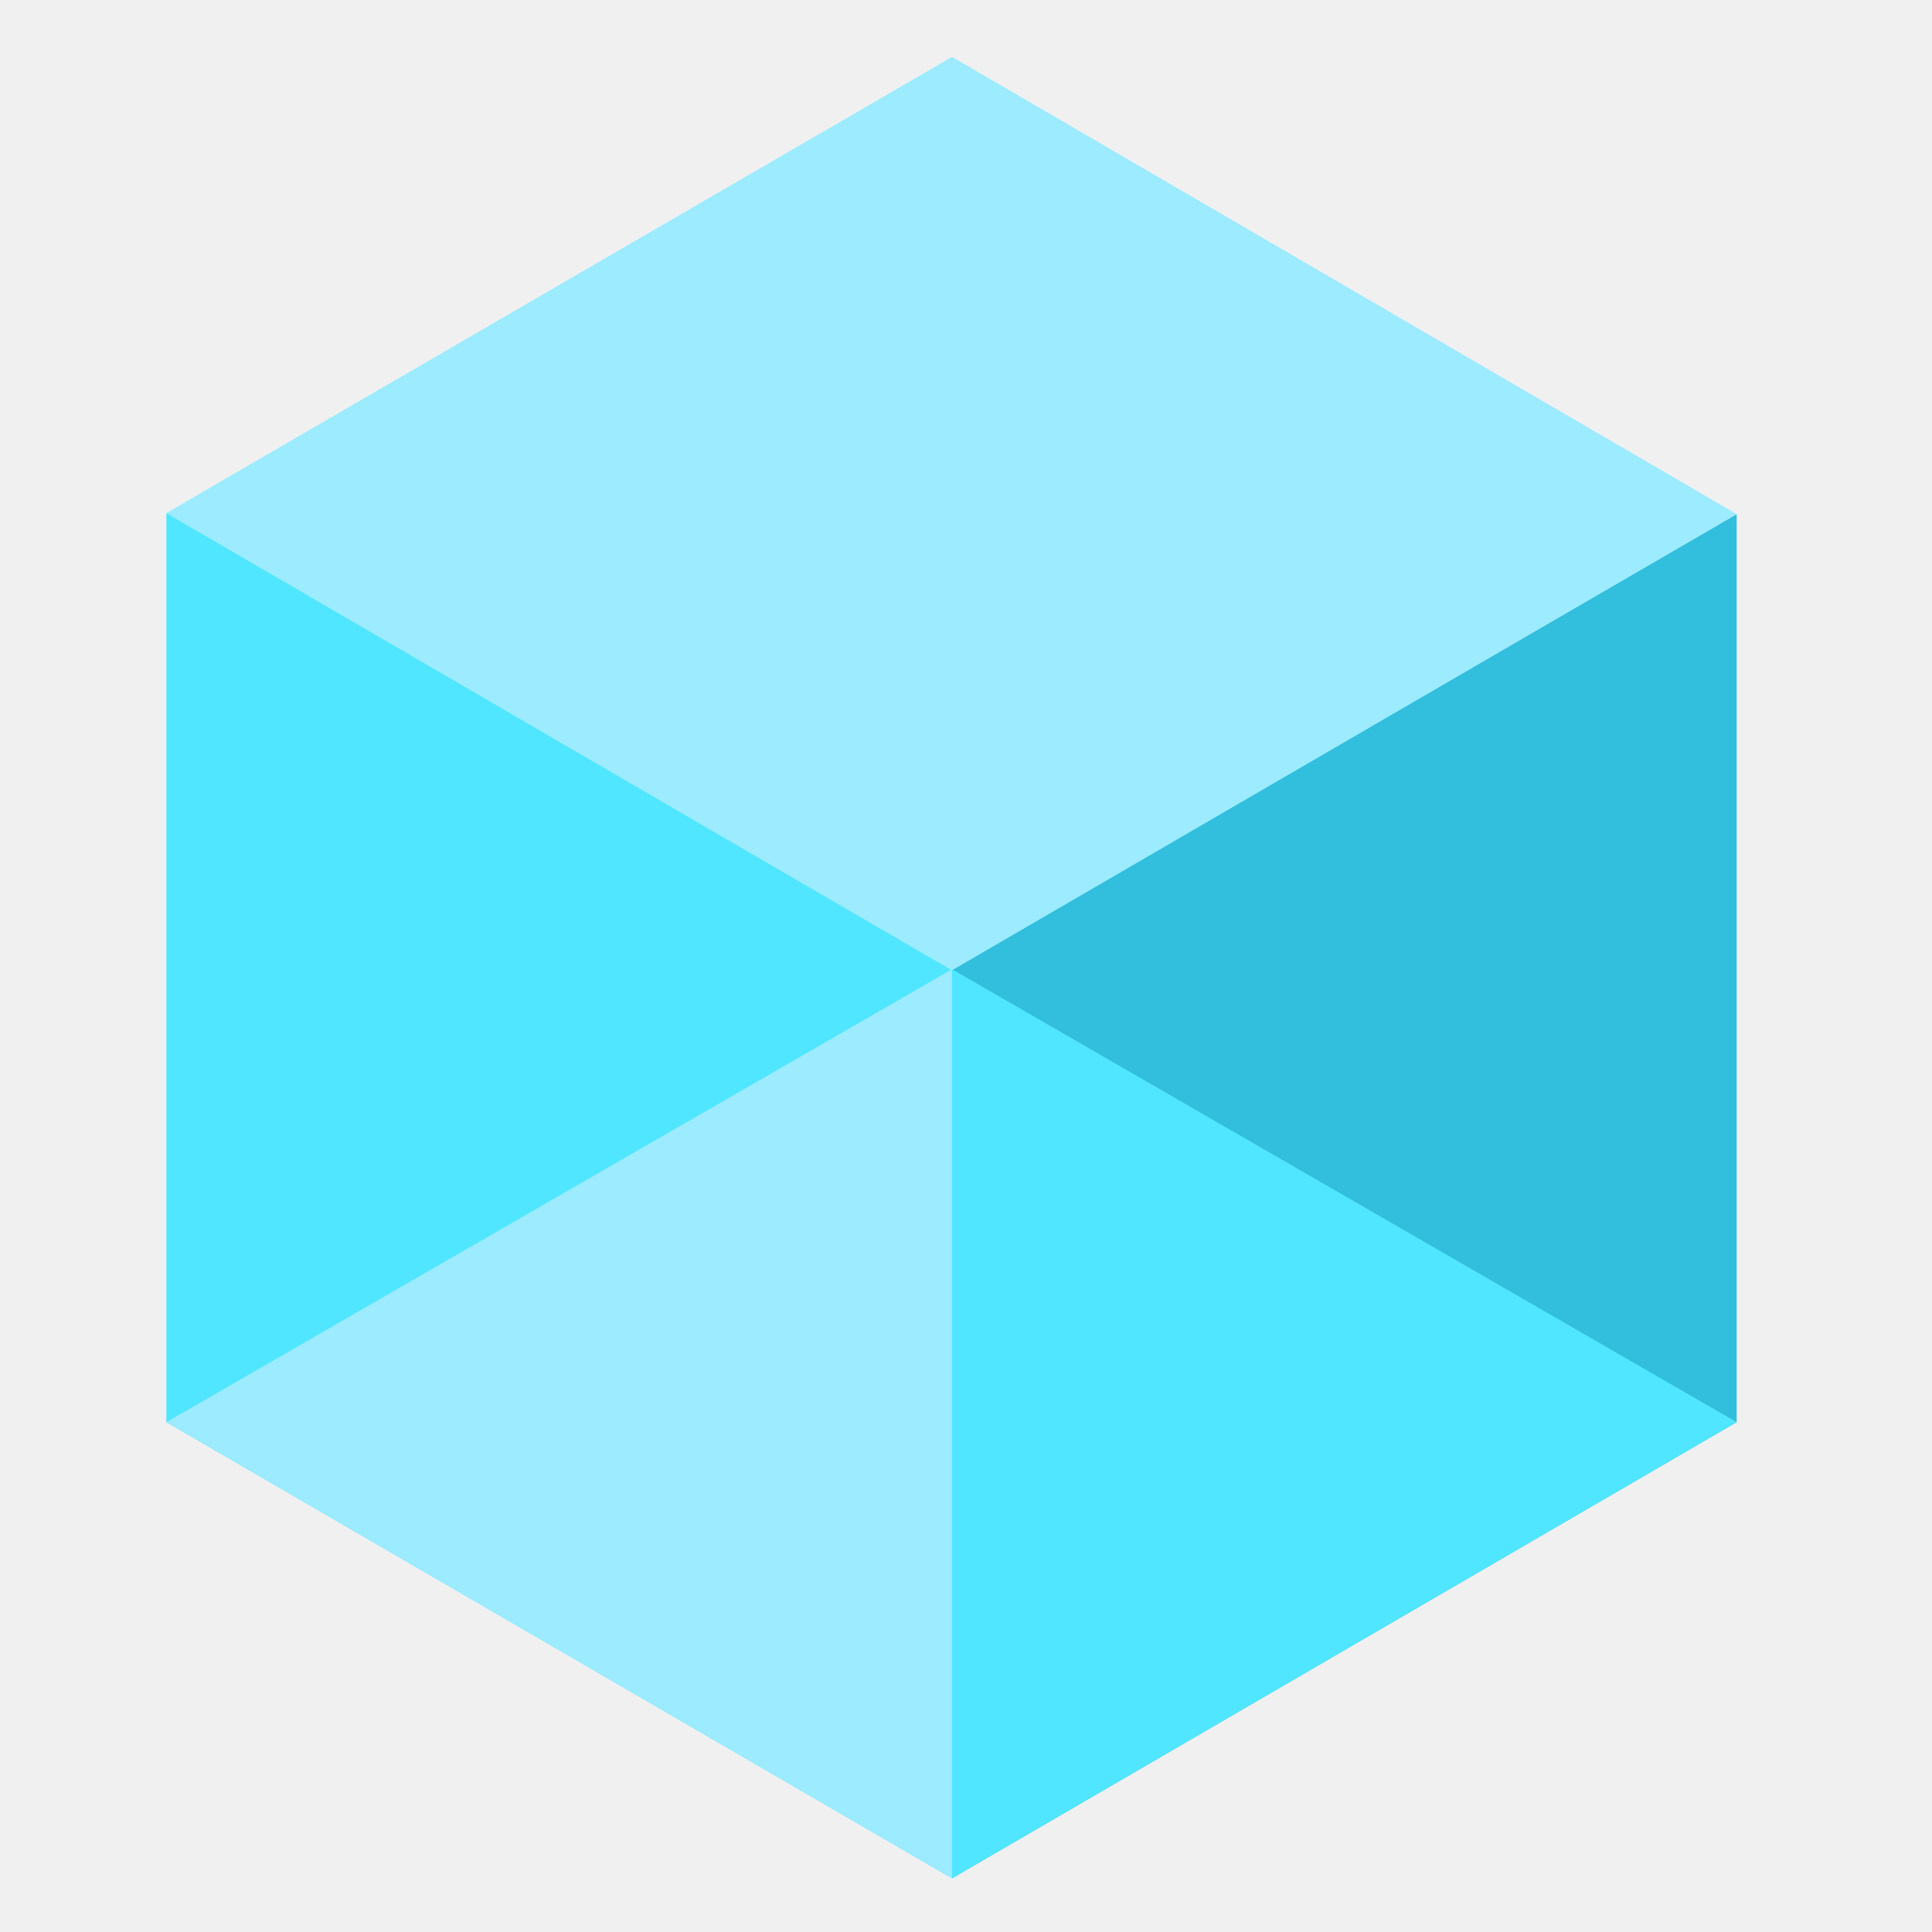
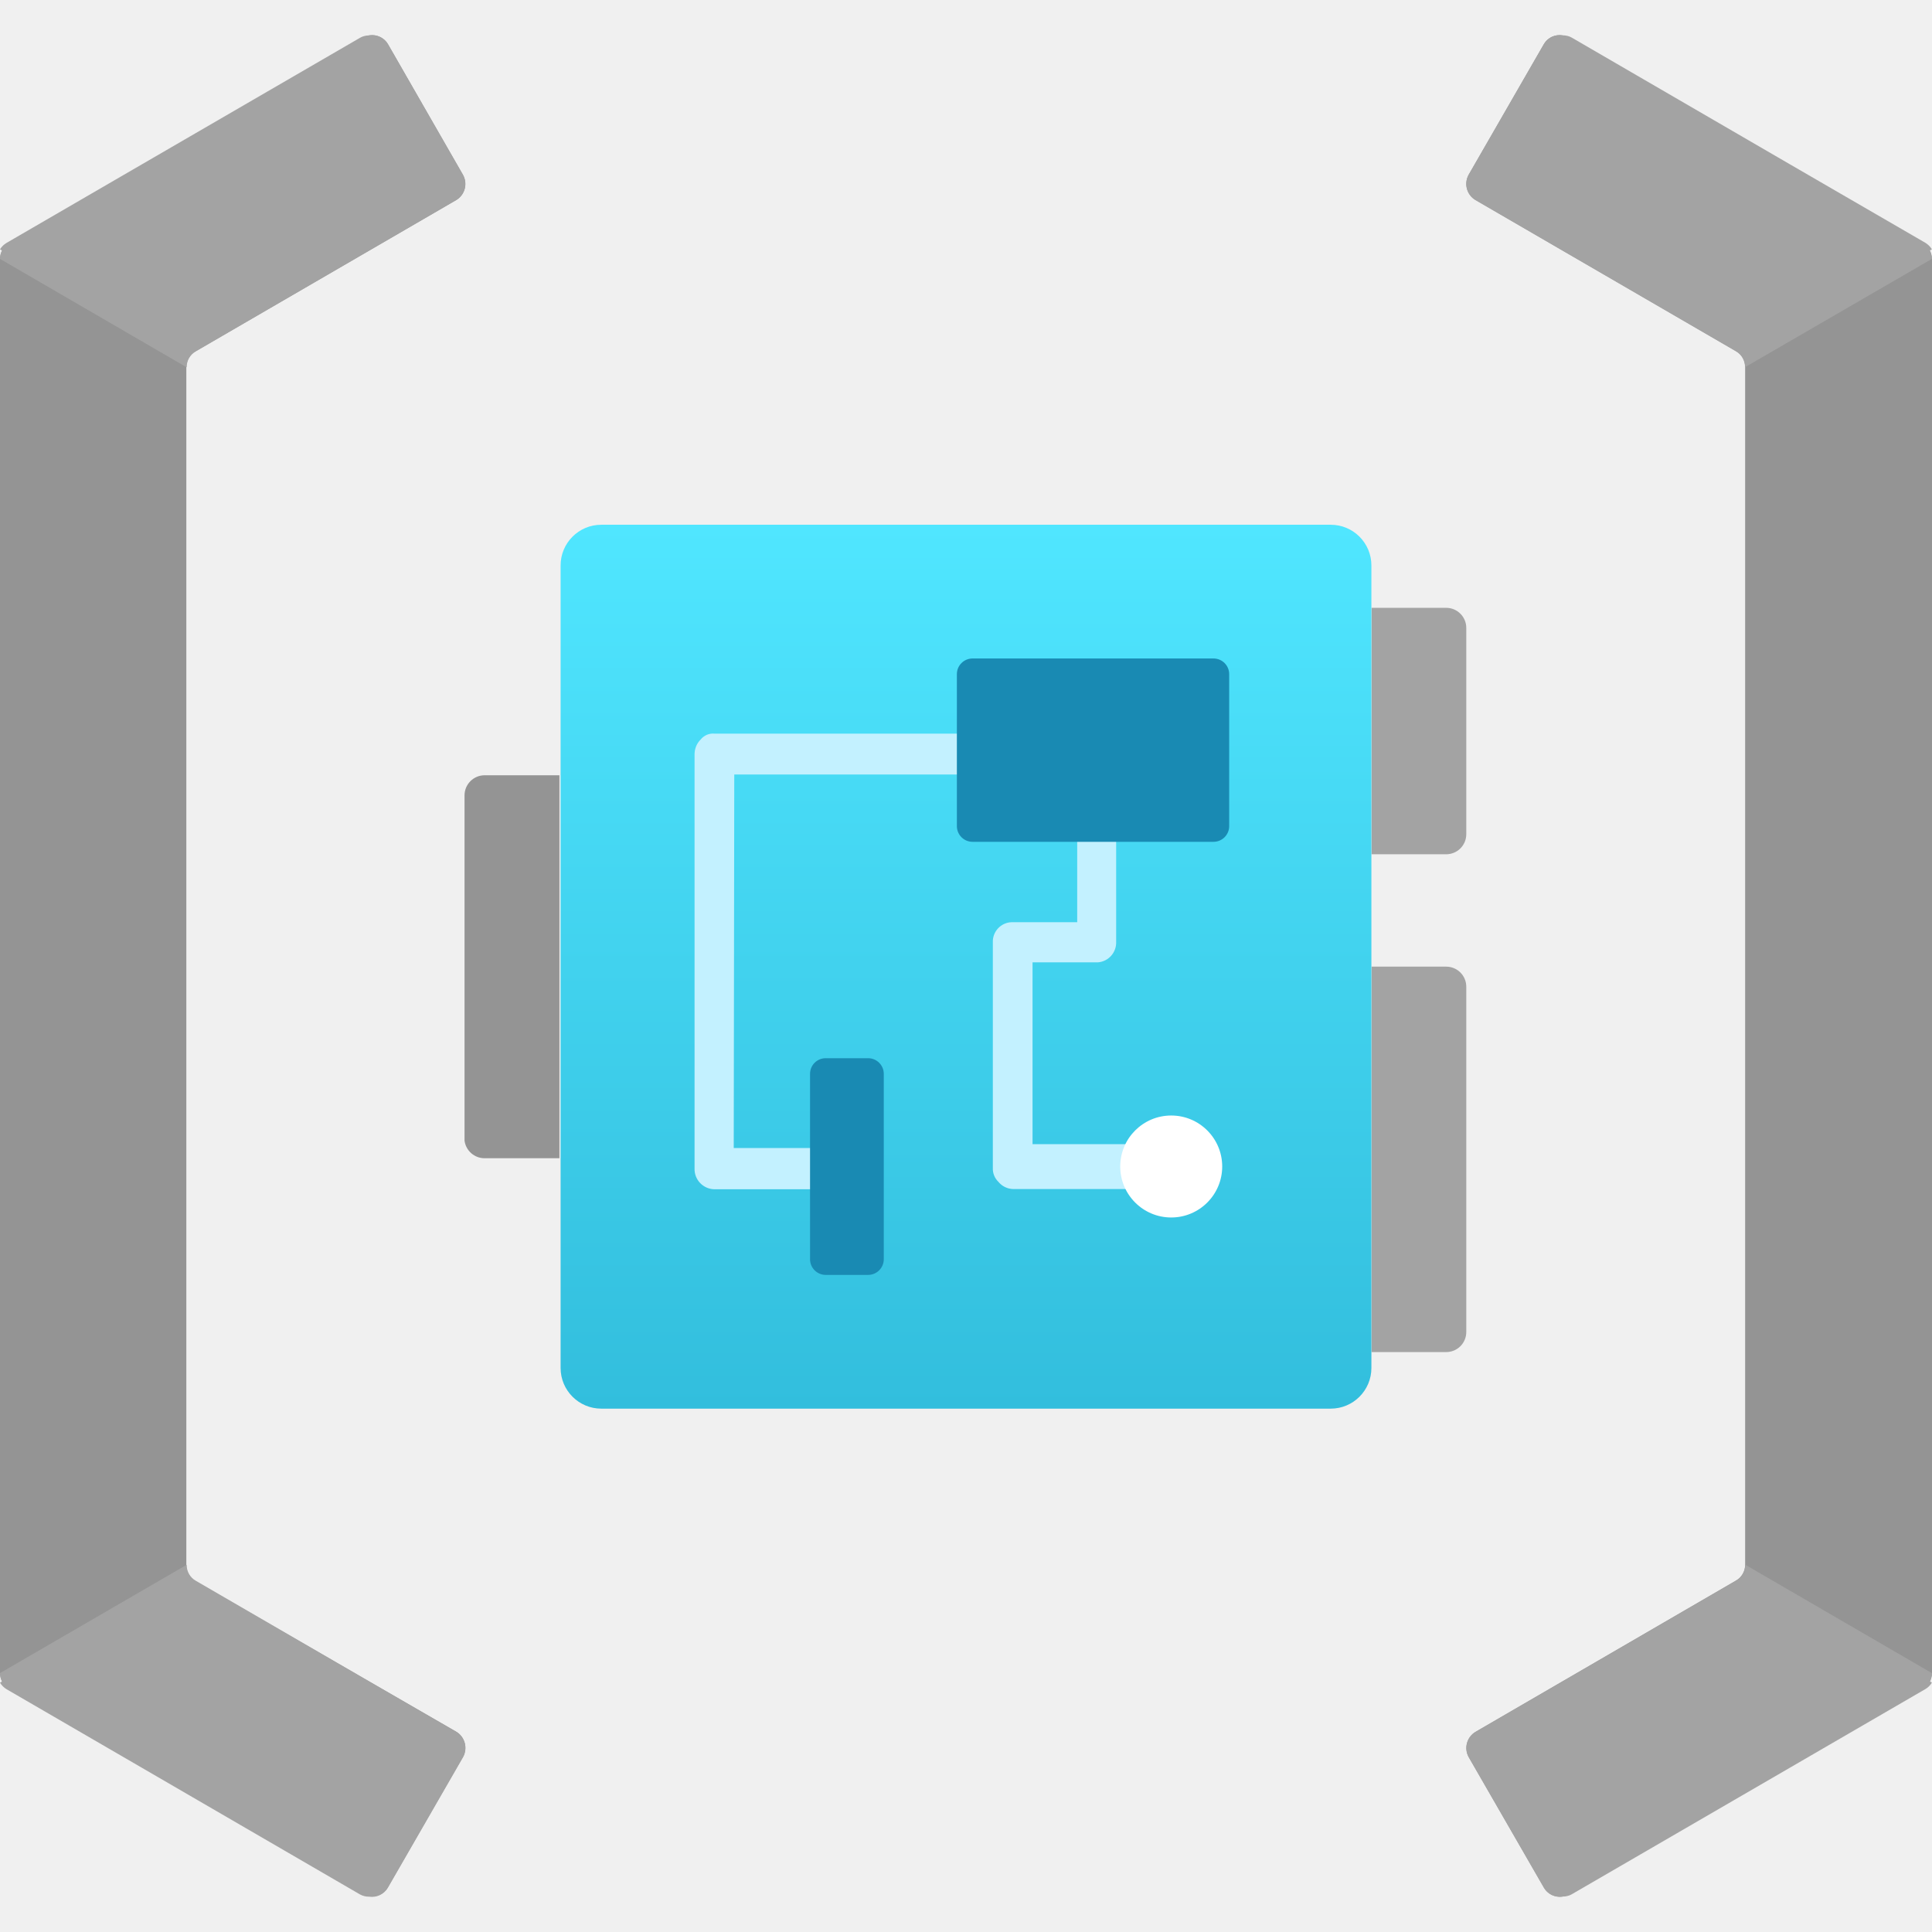
<svg xmlns="http://www.w3.org/2000/svg" viewBox="0 0 18 18" class="msportalfx-svg-placeholder" role="presentation" focusable="false">
  <g>
-     <path fill="#32bedd" d="M16.18 4.79v8.46L8.87 17.5V9.03l7.31-4.24z" />
-     <path fill="#9cebff" d="M16.18 4.79 8.87 9.04 1.55 4.78 8.87.53l7.31 4.26z" />
-     <path fill="#50e6ff" d="M8.87 9.04v8.46l-7.32-4.25V4.78l7.32 4.26z" />
-     <path fill="#9cebff" d="m1.55 13.25 7.32-4.22v8.47l-7.32-4.25z" />
-     <path fill="#50e6ff" d="M16.18 13.25 8.87 9.03v8.47l7.31-4.25z" />
+     <defs>
+       <linearGradient id="7e70fd4f-9314-4078-82e4-521e46004693" x1="21" y1="-178.892" x2="21" y2="-187.127" gradientTransform="translate(-12 192.016)" gradientUnits="userSpaceOnUse">
+         <stop offset="0" stop-color="#32bedd" />
+         <stop offset="1" stop-color="#50e6ff" />
+       </linearGradient>
+     </defs>
+     <path d="M12.779 5.663h.695c.103 0 .187.084.187.187v1.922a.187.187 0 0 1-.187.187h-.695V5.664Zm0 3.343v3.591h.695a.187.187 0 0 0 .187-.187V9.193a.187.187 0 0 0-.187-.187h-.695Z" fill="#a3a3a3" />
+     <rect x="5.223" y="4.889" width="7.554" height="8.235" rx=".379" ry=".379" fill="url(#7e70fd4f-9314-4078-82e4-521e46004693)" />
+     <path d="M5.212 10.791h-.697a.188.188 0 0 1-.187-.164V7.41c0-.103.084-.187.187-.187h.697v3.568Z" fill="#949494" />
+     <path d="m6.841 7.217-.005 3.479h.845v.384H6.654a.188.188 0 0 1-.183-.193V7.028c0-.052.02-.102.057-.138a.146.146 0 0 1 .128-.055h3.089v.381H6.841Zm2.779 3.441V8.966h.61a.185.185 0 0 0 .169-.192V7.356h-.363v1.236h-.614a.181.181 0 0 0-.172.187v2.103a.17.17 0 0 0 .052.129.183.183 0 0 0 .137.067h1.131v-.418h-.951Z" fill="#c3f1ff" />
+     <path d="M8.234 10.004v1.728c0 .08-.065.146-.146.146h-.395a.146.146 0 0 1-.146-.145v-1.728c0-.081.065-.146.146-.146h.395c.08 0 .146.065.146.146Zm.681-3.723v1.416c0 .08.065.146.146.146h2.245c.08 0 .146-.065.146-.146V6.281a.146.146 0 0 0-.146-.146H9.061a.146.146 0 0 0-.146.145Z" fill="#198ab3" />
+     <circle cx="10.912" cy="10.868" r=".475" class="msportalfx-svg-c01" />
+     <path d="M0 15.587c0 .062.033.119.086.15l1.221.708 2.075 1.2c.08.047.184.021.231-.06l.7-1.216a.175.175 0 0 0-.063-.236l-2.428-1.4a.167.167 0 0 1-.086-.149V3.422c0-.062.032-.119.086-.149L4.25 1.864a.175.175 0 0 0 .063-.235L3.616.414a.172.172 0 0 0-.233-.065L1.349 1.53l-1.263.733A.173.173 0 0 0 0 2.412v13.174Z" fill="#949494" />
+     <path d="M4.314 1.629 3.616.414A.17.17 0 0 0 3.442.33c-.03 0-.06.006-.086.021L1.324 1.53l-1.263.733a.175.175 0 0 0-.061.06l.02.012a.16.16 0 0 0-.02.077l1.739 1.01c0-.062.032-.119.086-.149l2.426-1.409a.175.175 0 0 0 .063-.235Zm0 14.743-.7 1.215a.172.172 0 0 1-.174.084.171.171 0 0 1-.086-.021l-2.032-1.18-1.261-.732A.178.178 0 0 1 0 15.677l.02-.011a.165.165 0 0 1-.02-.078l1.739-1.009c0 .062.032.119.086.149l2.426 1.408a.175.175 0 0 1 .063.236Z" fill="#a3a3a3" />
+     <path d="M17.999 2.413a.174.174 0 0 0-.086-.15l-1.221-.708L14.615.351a.168.168 0 0 0-.231.06l-.7 1.216a.175.175 0 0 0 .063.236l2.426 1.408c.054.03.087.087.086.149v11.157a.169.169 0 0 1-.086.149l-2.426 1.409a.175.175 0 0 0-.063.235l.7 1.215a.172.172 0 0 0 .233.065l2.033-1.18 1.263-.733a.173.173 0 0 0 .087-.15V2.413Z" fill="#949494" />
+     <path d="m13.683 16.371.7 1.215a.17.17 0 0 0 .174.084c.03 0 .06-.006.086-.021l2.032-1.179 1.263-.733a.175.175 0 0 0 .061-.06l-.02-.012a.173.173 0 0 0 .02-.077l-1.739-1.01a.169.169 0 0 1-.086.149l-2.426 1.409a.174.174 0 0 0-.065.235Zm0-14.743.7-1.215a.172.172 0 0 1 .174-.084c.03 0 .06.006.086.021l2.032 1.18 1.263.732a.178.178 0 0 1 .061.061l-.02.011c.013.024.02.051.02.078l-1.741 1.009a.169.169 0 0 0-.086-.149l-2.426-1.408a.175.175 0 0 1-.063-.236Z" fill="#a3a3a3" />
  </g>
  <style>.msportalfx-svg-c01{fill:#fff}.msportalfx-svg-c02{fill:#e5e5e5}.msportalfx-svg-c03{fill:#a0a1a2}.msportalfx-svg-c04{fill:#7a7a7a}.msportalfx-svg-c05{fill:#3e3e3e}.msportalfx-svg-c06{fill:#1e1e1e}.msportalfx-svg-c07{fill:#0f0f0f}.msportalfx-svg-c08{fill:#ba141a}.msportalfx-svg-c09{fill:#dd5900}.msportalfx-svg-c10{fill:#ff8c00}.msportalfx-svg-c11{fill:#fcd116}.msportalfx-svg-c12{fill:#fee087}.msportalfx-svg-c13{fill:#b8d432}.msportalfx-svg-c14,.msportalfx-svg-c32{fill:#57a300}.msportalfx-svg-c15{fill:#59b4d9}.msportalfx-svg-c16{fill:#3999c6}.msportalfx-svg-c17{fill:#804998}.msportalfx-svg-c18{fill:#ec008c}.msportalfx-svg-c19{fill:#0072c6}.msportalfx-svg-c20{fill:#68217a}.msportalfx-svg-c21{fill:#00188f}.msportalfx-svg-c22{fill:#e81123}.fxs-mode-light .msportalfx-svg-c22{fill:#a4262c}.msportalfx-svg-c23{fill:#cae3f3}.msportalfx-svg-c24{fill:#59aed3}.msportalfx-svg-c25{fill:#4c3b12}.msportalfx-svg-c26{fill:#be9555}.msportalfx-svg-c27{fill:#4f4d52}.msportalfx-svg-c28{fill:#ef6f59}.msportalfx-svg-c29{fill:#f7cb64}.msportalfx-svg-c30{fill:#fdd8db}.msportalfx-svg-c31{fill:#f6ffec}.msportalfx-svg-c33{fill:#8a2da5}.msportalfx-svg-c34{fill:#e00b1c}.msportalfx-svg-c35{fill:#015cda}.msportalfx-svg-c36{fill:#5db300}.msportalfx-svg-c97{fill:#ffb900}.msportalfx-svg-c98{fill:#00a4ef}.msportalfx-svg-c99{fill:#f25022}.msportalfx-inverted-theme .msportalfx-svg-c05,.fxs-theme-dark .msportalfx-svg-c05{fill:#777}.msportalfx-inverted-theme .msportalfx-svg-c07,.fxs-theme-dark .msportalfx-svg-c07{fill:#f2f2f2}.msportalfx-svg-palette-white{fill:#fff}.msportalfx-svg-palette-blue{fill:#015cda}.msportalfx-svg-palette-black{fill:#1e1e1e}.msportalfx-svg-palette-green{fill:#57a300}.msportalfx-svg-palette-gray{fill:#a0a1a2}.msportalfx-svg-palette-inherit{fill:inherit}.msportalfx-svg-badge{position:absolute;left:0;bottom:0;min-height:10px;min-width:10px}.fxc-menu-icon&gt;.msportalfx-svg-badge{left:-2px;bottom:-2px;min-height:8px;min-width:8px}.msportalfx-svg-disabled{filter:grayscale(100%)}.msportalfx-svg-loading-square{animation:ProgressFlagAnimation 1.45s infinite ease-in-out;transform-origin:50%}.msportalfx-svg-loading-square:nth-child(1){animation-delay:0s}.msportalfx-svg-loading-square:nth-child(2){animation-delay:.2s}.msportalfx-svg-loading-square:nth-child(3){animation-delay:.4s}@keyframes ProgressFlagAnimation{0%{transform:scale(1);opacity:.3}36.1%{transform:scale(1.06);opacity:1}50%{transform:scale(1.06);opacity:1}86.1%{transform:scale(1);opacity:.3}}.msportalfx-svg-flip-horizontal&gt;svg,svg.msportalfx-svg-flip-horizontal{transform:scaleX(-1)}.msportalfx-svg-fabric-rotate360{animation:ImageRotation 1.3s cubic-bezier(.53,.21,.29,.67) infinite}@keyframes ImageRotation{0%{transform:rotate(-45deg)}100%{transform:rotate(315deg)}}.fxs-svg-number .msportalfx-font-bold{font-size:10px;fill:#0065ad}.fxs-svg-number .fxs-svg-circle{stroke-width:0%;fill:#0078d4}.fxs-svg-number .fxs-svg-text{fill:#fff;font-size:10px}.fxs-svg-number.msportalfx-svg-disabled{filter:grayscale(0%)}.fxs-svg-number.msportalfx-svg-disabled .fxs-svg-circle{fill:#fff;stroke-width:1px;stroke:#949494}.fxs-svg-number.msportalfx-svg-disabled .fxs-svg-text{fill:#949494}.fxs-theme-dark .fxs-svg-number .fxs-svg-text{fill:#0f0f0f}.fxs-theme-dark .fxs-svg-number .fxs-svg-circle{stroke-width:0%;fill:#0078d4}.fxs-theme-dark .fxs-svg-number.msportalfx-svg-disabled .fxs-svg-circle{fill:#0f0f0f;stroke-width:1px;stroke:#949494}.fxs-theme-dark .fxs-svg-number.msportalfx-svg-disabled .fxs-svg-text{fill:#949494}</style>
</svg>
